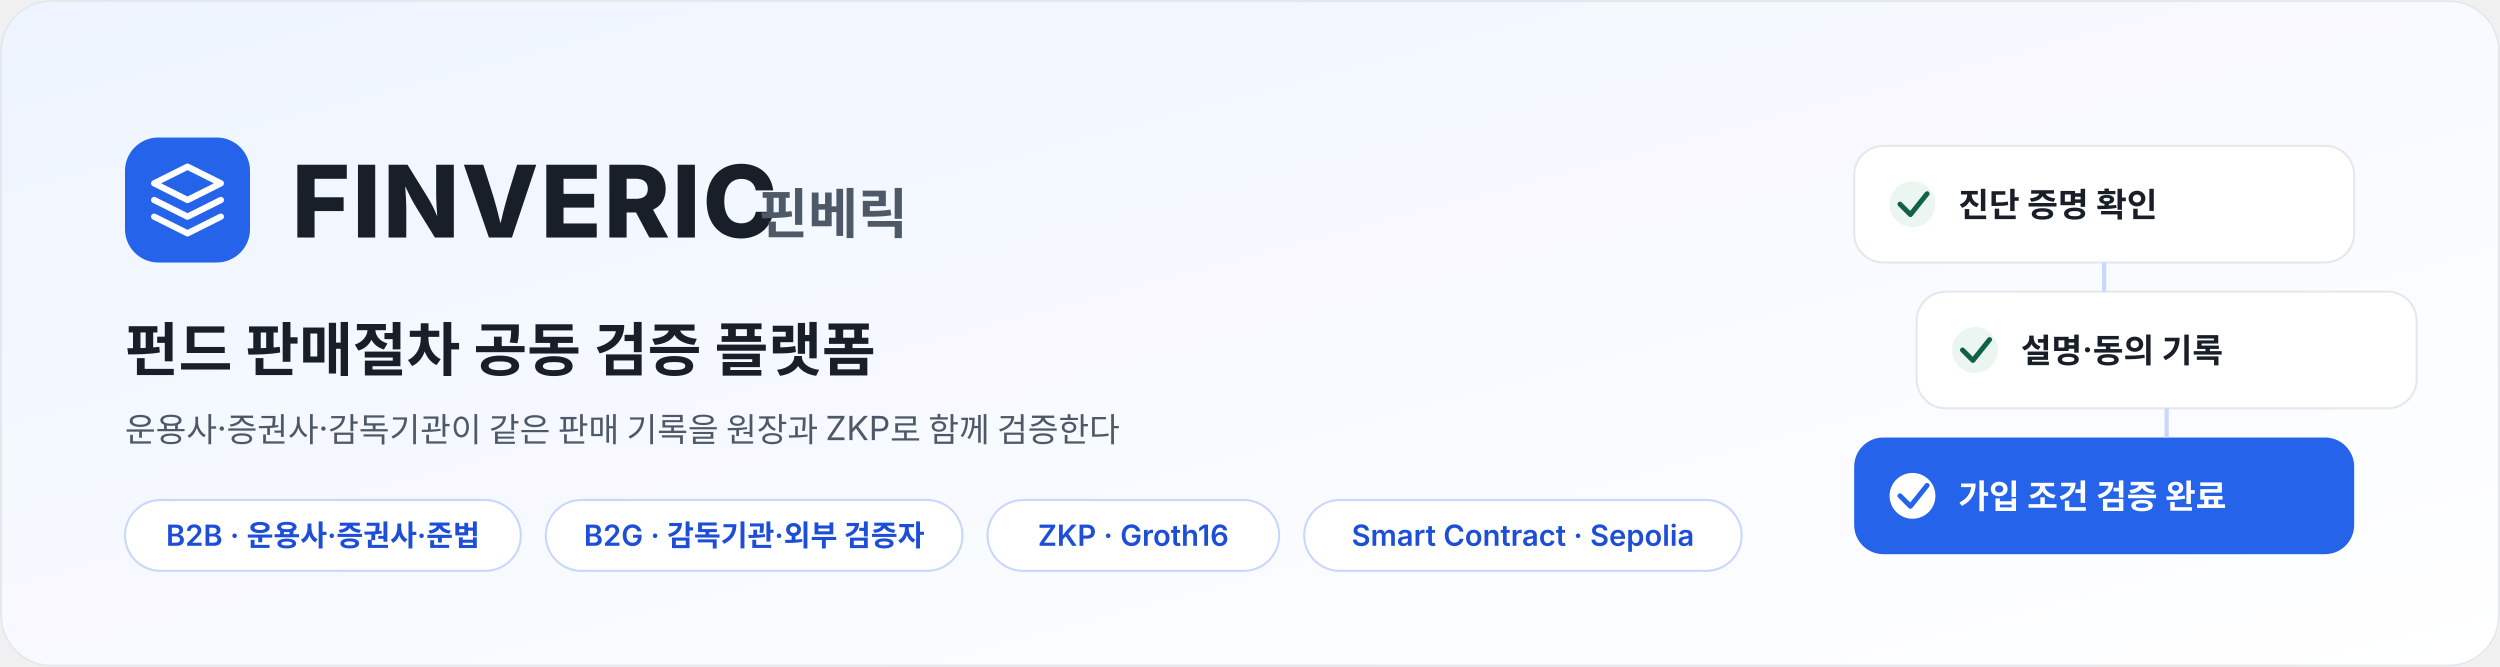
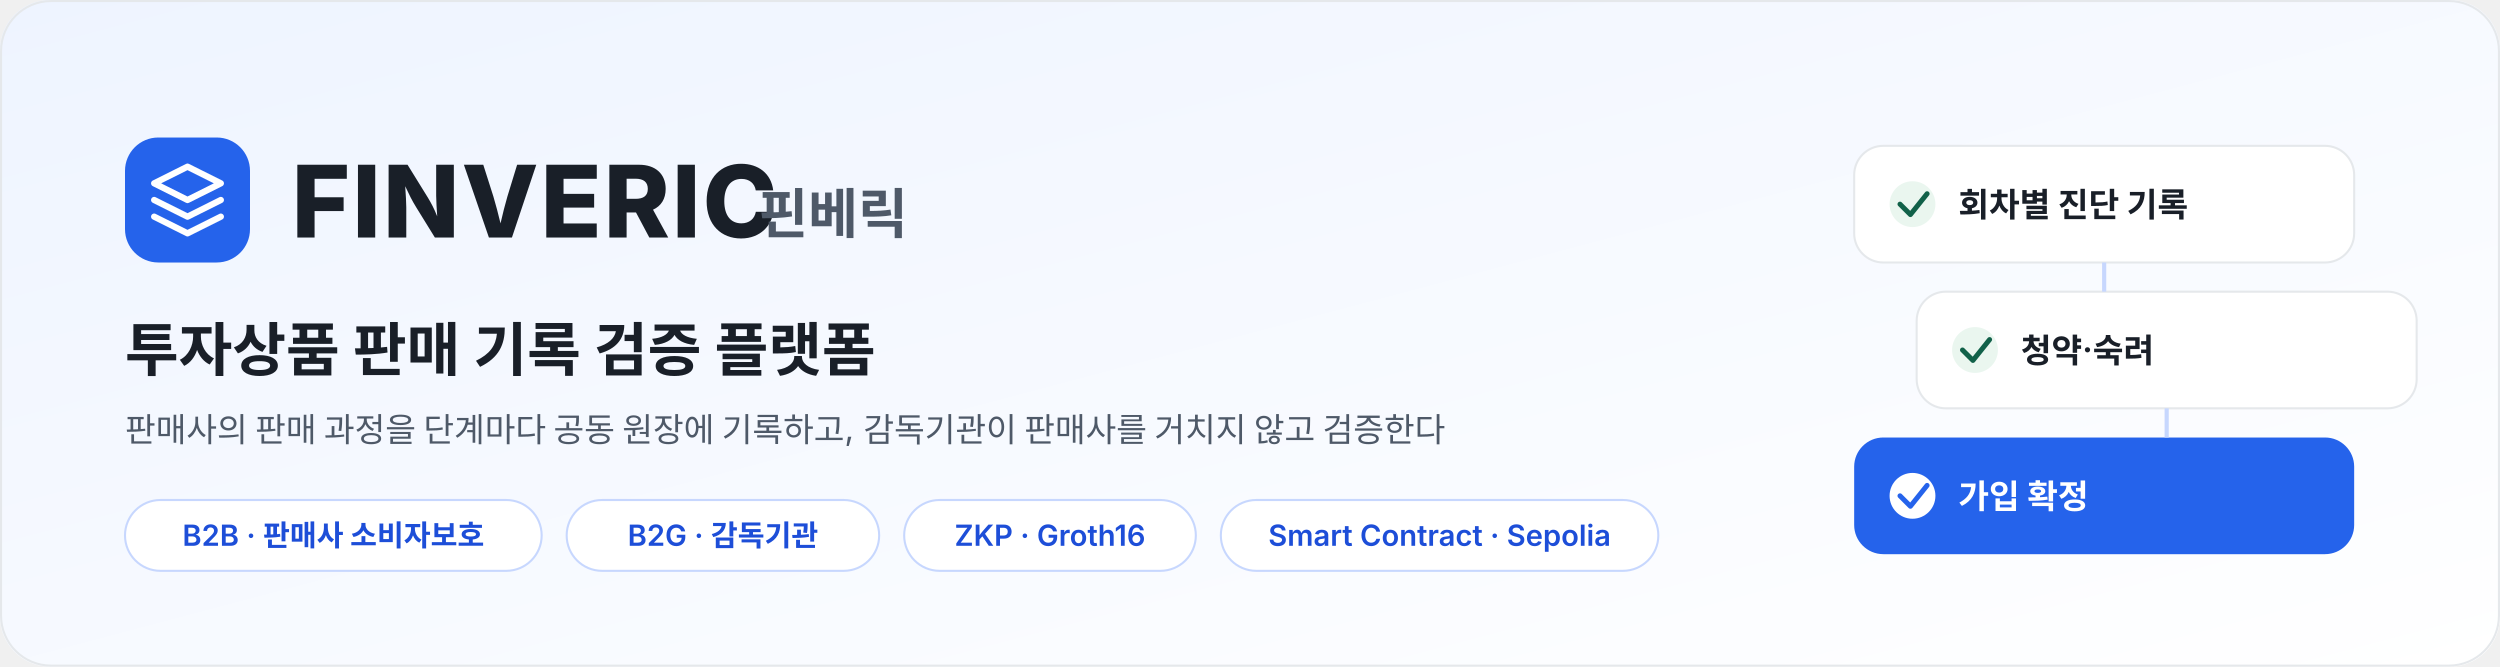
<svg xmlns="http://www.w3.org/2000/svg" width="1200" height="320" viewBox="0 0 1200 320" font-family="-apple-system, 'Apple SD Gothic Neo', Pretendard, 'Noto Sans KR', 'Malgun Gothic', sans-serif">
  <defs>
    <linearGradient id="bg" x1="0" y1="0" x2="1" y2="1">
      <stop offset="0" stop-color="#EEF4FF" />
      <stop offset="1" stop-color="#FFFFFF" />
    </linearGradient>
  </defs>
  <rect width="1200" height="320" rx="24" fill="url(#bg)" />
  <rect x="0.5" y="0.5" width="1199" height="319" rx="24" fill="none" stroke="#E5E8EB" />
  <rect x="60" y="66" width="60" height="60" rx="16" fill="#2563EB" />
  <path d="M90 80 L106 88 L90 96 L74 88 Z" fill="none" stroke="#FFFFFF" stroke-width="3" stroke-linejoin="round" />
  <path d="M74 96 L90 104 L106 96" fill="none" stroke="#FFFFFF" stroke-width="3" stroke-linejoin="round" stroke-linecap="round" />
  <path d="M74 104 L90 112 L106 104" fill="none" stroke="#FFFFFF" stroke-width="3" stroke-linejoin="round" stroke-linecap="round" />
  <text x="140" y="114" font-size="48" font-weight="800" fill="#191F28" letter-spacing="1">FINVERIC</text>
  <text x="364" y="112" font-size="26" font-weight="600" fill="#4E5968">핀베릭</text>
-   <text x="60" y="178" font-size="28" font-weight="700" fill="#191F28">펀드 판매절차 공동 검증 플랫폼</text>
-   <text x="60" y="212" font-size="16" fill="#4E5968">운용사·증권사·감독기관이 같은 판매 기록을 원장과 ZKP로 함께 검증한다</text>
-   <rect x="60" y="240" width="190" height="34" rx="17" fill="#FFFFFF" stroke="#C7D7FE" />
-   <text x="155" y="262" font-size="14" font-weight="600" fill="#1D4ED8" text-anchor="middle">B2B · 운용사·증권사·준법</text>
-   <rect x="262" y="240" width="200" height="34" rx="17" fill="#FFFFFF" stroke="#C7D7FE" />
-   <text x="362" y="262" font-size="14" font-weight="600" fill="#1D4ED8" text-anchor="middle">B2G · 감독기관·외부 검증자</text>
-   <rect x="474" y="240" width="140" height="34" rx="17" fill="#FFFFFF" stroke="#C7D7FE" />
-   <text x="544" y="262" font-size="14" font-weight="600" fill="#1D4ED8" text-anchor="middle">ZKP · Groth16</text>
-   <rect x="626" y="240" width="210" height="34" rx="17" fill="#FFFFFF" stroke="#C7D7FE" />
-   <text x="731" y="262" font-size="14" font-weight="600" fill="#1D4ED8" text-anchor="middle">Smart Contract · Sepolia</text>
+   <text x="60" y="178" font-size="28" font-weight="700" fill="#191F28">투자상품 판매 기록 검증 플랫폼</text>
+   <text x="60" y="212" font-size="16" fill="#4E5968">판매사의 판매 과정을 단계마다 공동 원장에 기록하고, 감독기관이 판매사를 거치지 않고 검증한다</text>
+   <rect x="60" y="240" width="200" height="34" rx="17" fill="#FFFFFF" stroke="#C7D7FE" />
+   <text x="160" y="262" font-size="14" font-weight="600" fill="#1D4ED8" text-anchor="middle">B2B · 판매사 소비자보호</text>
+   <rect x="272" y="240" width="150" height="34" rx="17" fill="#FFFFFF" stroke="#C7D7FE" />
+   <text x="347" y="262" font-size="14" font-weight="600" fill="#1D4ED8" text-anchor="middle">B2G · 감독기관</text>
+   <rect x="434" y="240" width="140" height="34" rx="17" fill="#FFFFFF" stroke="#C7D7FE" />
+   <text x="504" y="262" font-size="14" font-weight="600" fill="#1D4ED8" text-anchor="middle">ZKP · Groth16</text>
+   <rect x="586" y="240" width="210" height="34" rx="17" fill="#FFFFFF" stroke="#C7D7FE" />
+   <text x="691" y="262" font-size="14" font-weight="600" fill="#1D4ED8" text-anchor="middle">Smart Contract · Sepolia</text>
  <g>
    <rect x="890" y="70" width="240" height="56" rx="14" fill="#FFFFFF" stroke="#E5E8EB" />
    <circle cx="918" cy="98" r="11" fill="#EAF6EF" />
    <path d="M912 98 L917 103 L925 93" fill="none" stroke="#116149" stroke-width="2.4" stroke-linecap="round" stroke-linejoin="round" />
-     <text x="940" y="104" font-size="16" font-weight="600" fill="#191F28">진단 증명 확인</text>
+     <text x="940" y="104" font-size="16" font-weight="600" fill="#191F28">회차별 진단 기록</text>
  </g>
  <g>
    <rect x="920" y="140" width="240" height="56" rx="14" fill="#FFFFFF" stroke="#E5E8EB" />
    <circle cx="948" cy="168" r="11" fill="#EAF6EF" />
    <path d="M942 168 L947 173 L955 163" fill="none" stroke="#116149" stroke-width="2.4" stroke-linecap="round" stroke-linejoin="round" />
-     <text x="970" y="174" font-size="16" font-weight="600" fill="#191F28">설명·동의 기록</text>
+     <text x="970" y="174" font-size="16" font-weight="600" fill="#191F28">청약·숙려</text>
  </g>
  <g>
    <rect x="890" y="210" width="240" height="56" rx="14" fill="#2563EB" />
    <circle cx="918" cy="238" r="11" fill="#FFFFFF" />
    <path d="M912 238 L917 243 L925 233" fill="none" stroke="#2563EB" stroke-width="2.4" stroke-linecap="round" stroke-linejoin="round" />
-     <text x="940" y="244" font-size="16" font-weight="700" fill="#FFFFFF">가입 조건 검증 완료</text>
+     <text x="940" y="244" font-size="16" font-weight="700" fill="#FFFFFF">가입 확정</text>
  </g>
  <path d="M1010 126 V140 M1040 196 V210" stroke="#C7D7FE" stroke-width="2" />
</svg>
